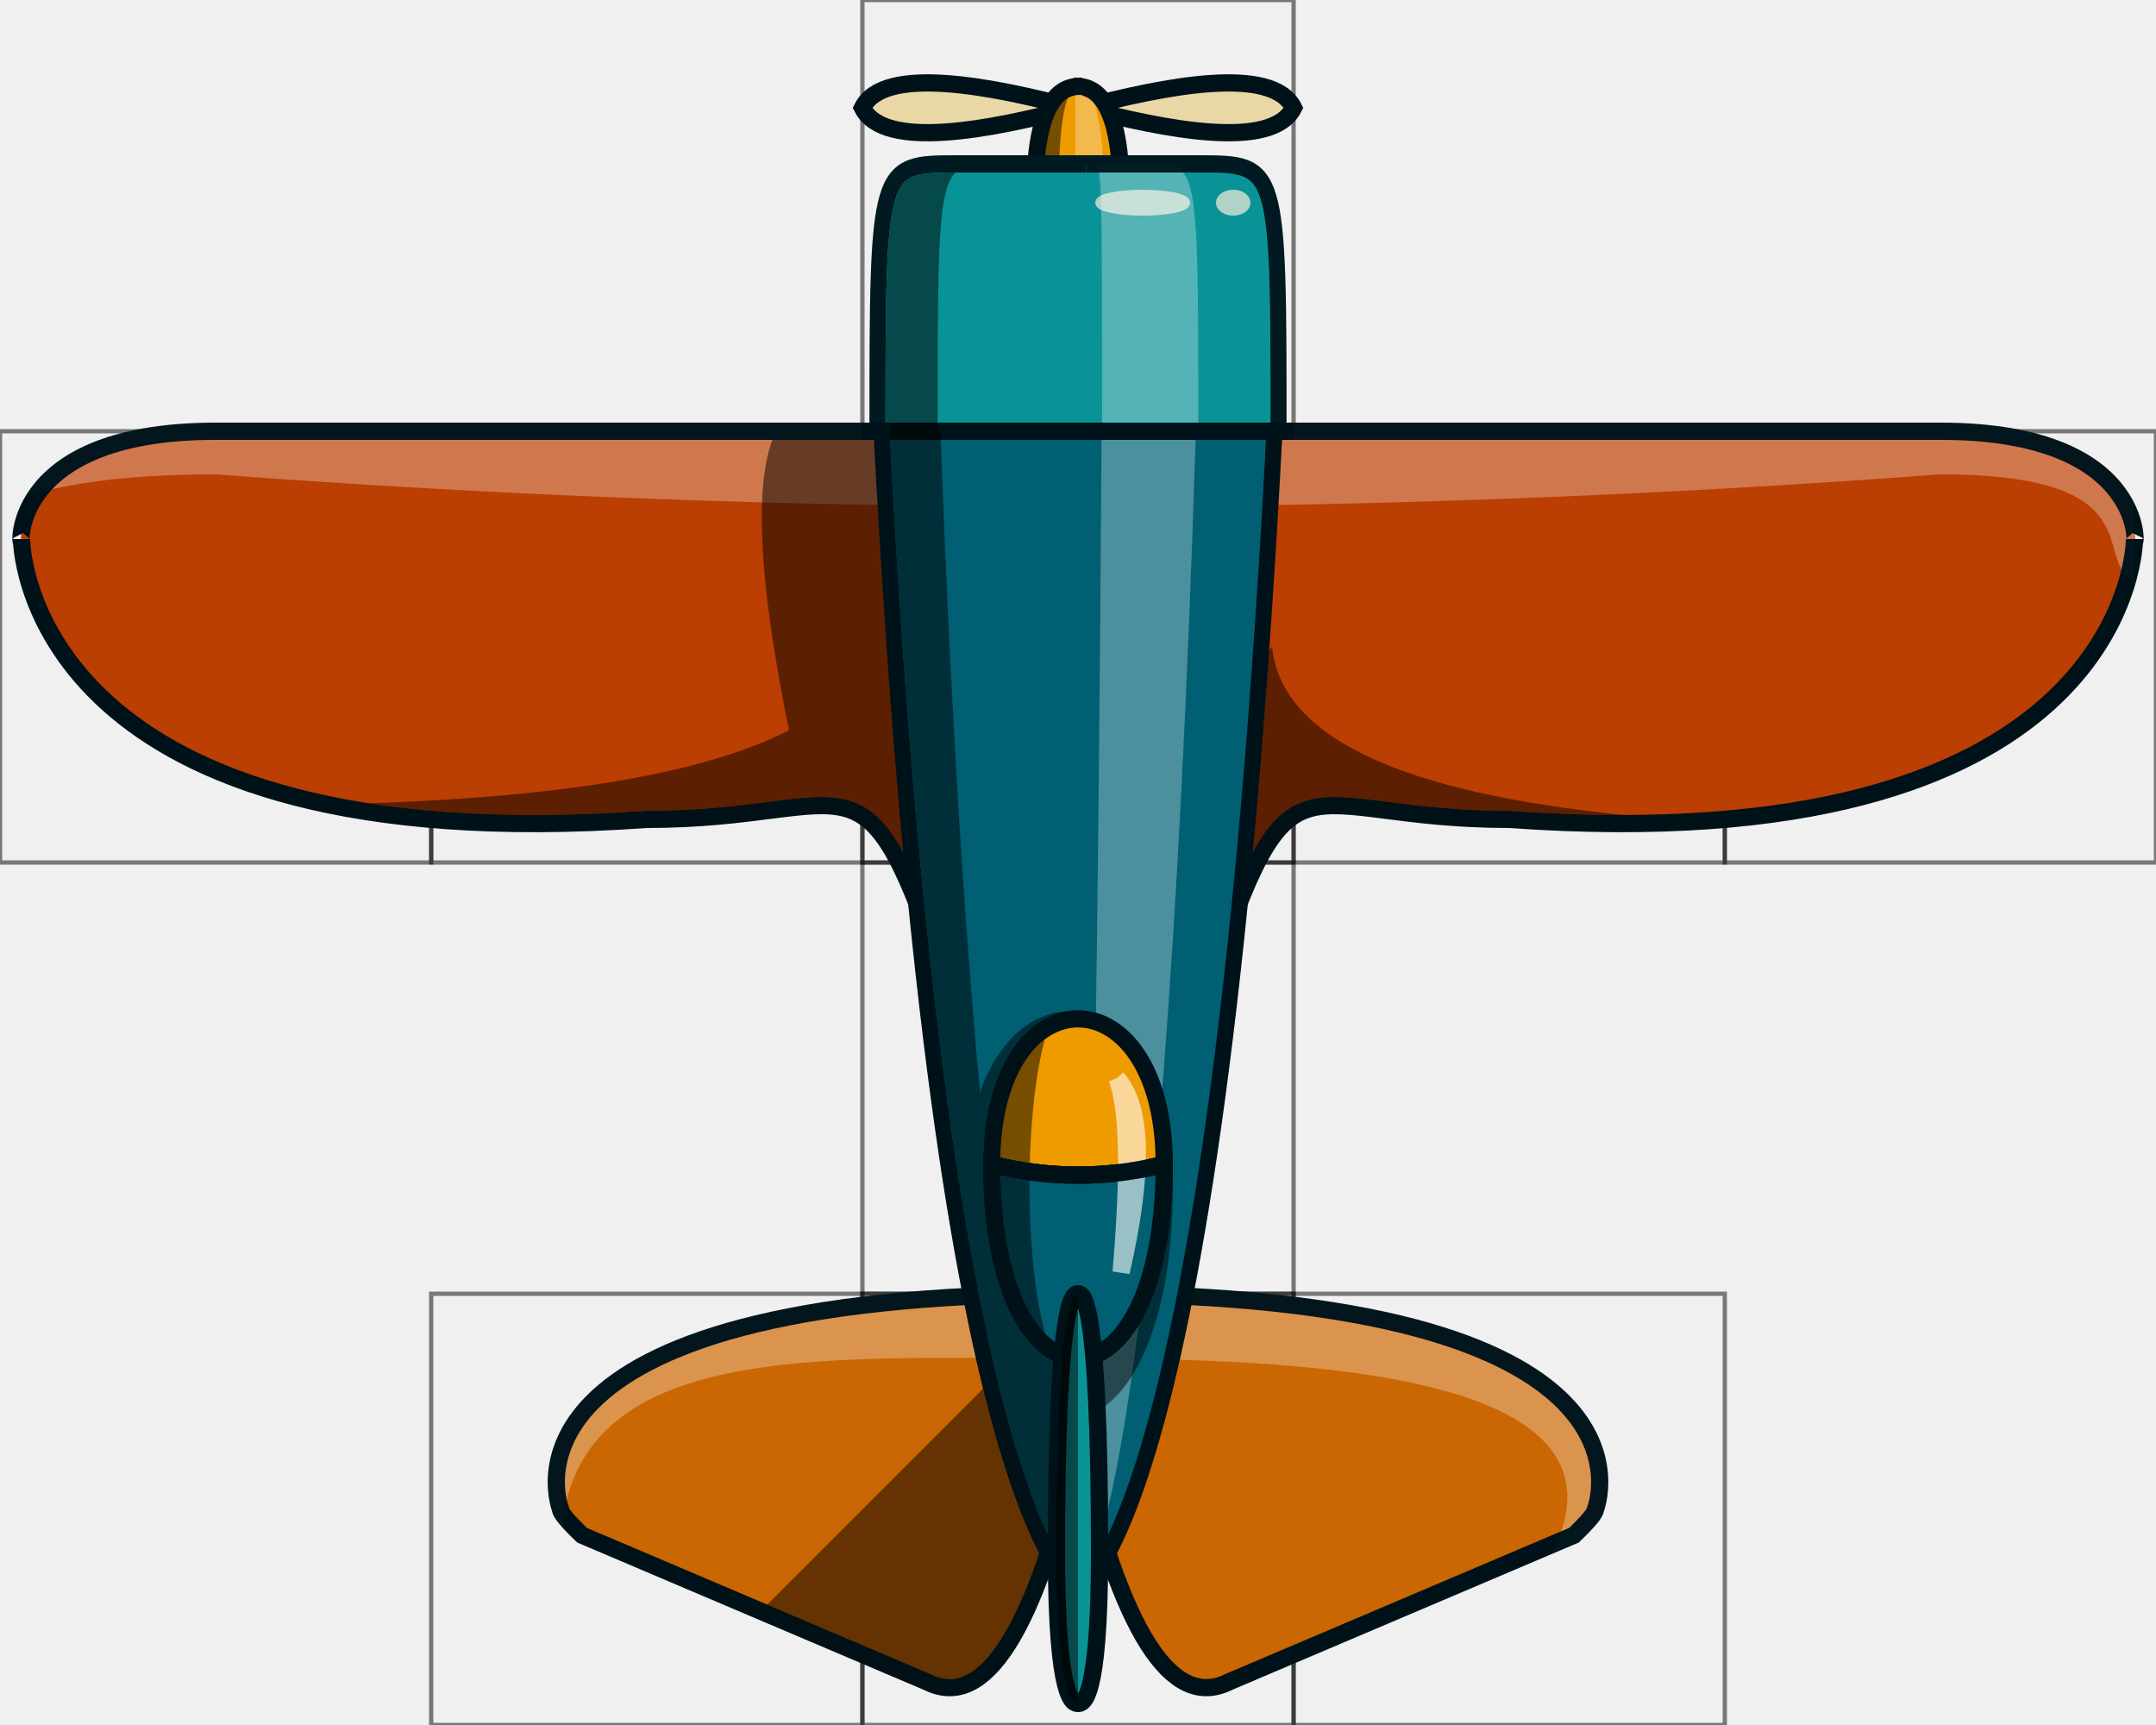
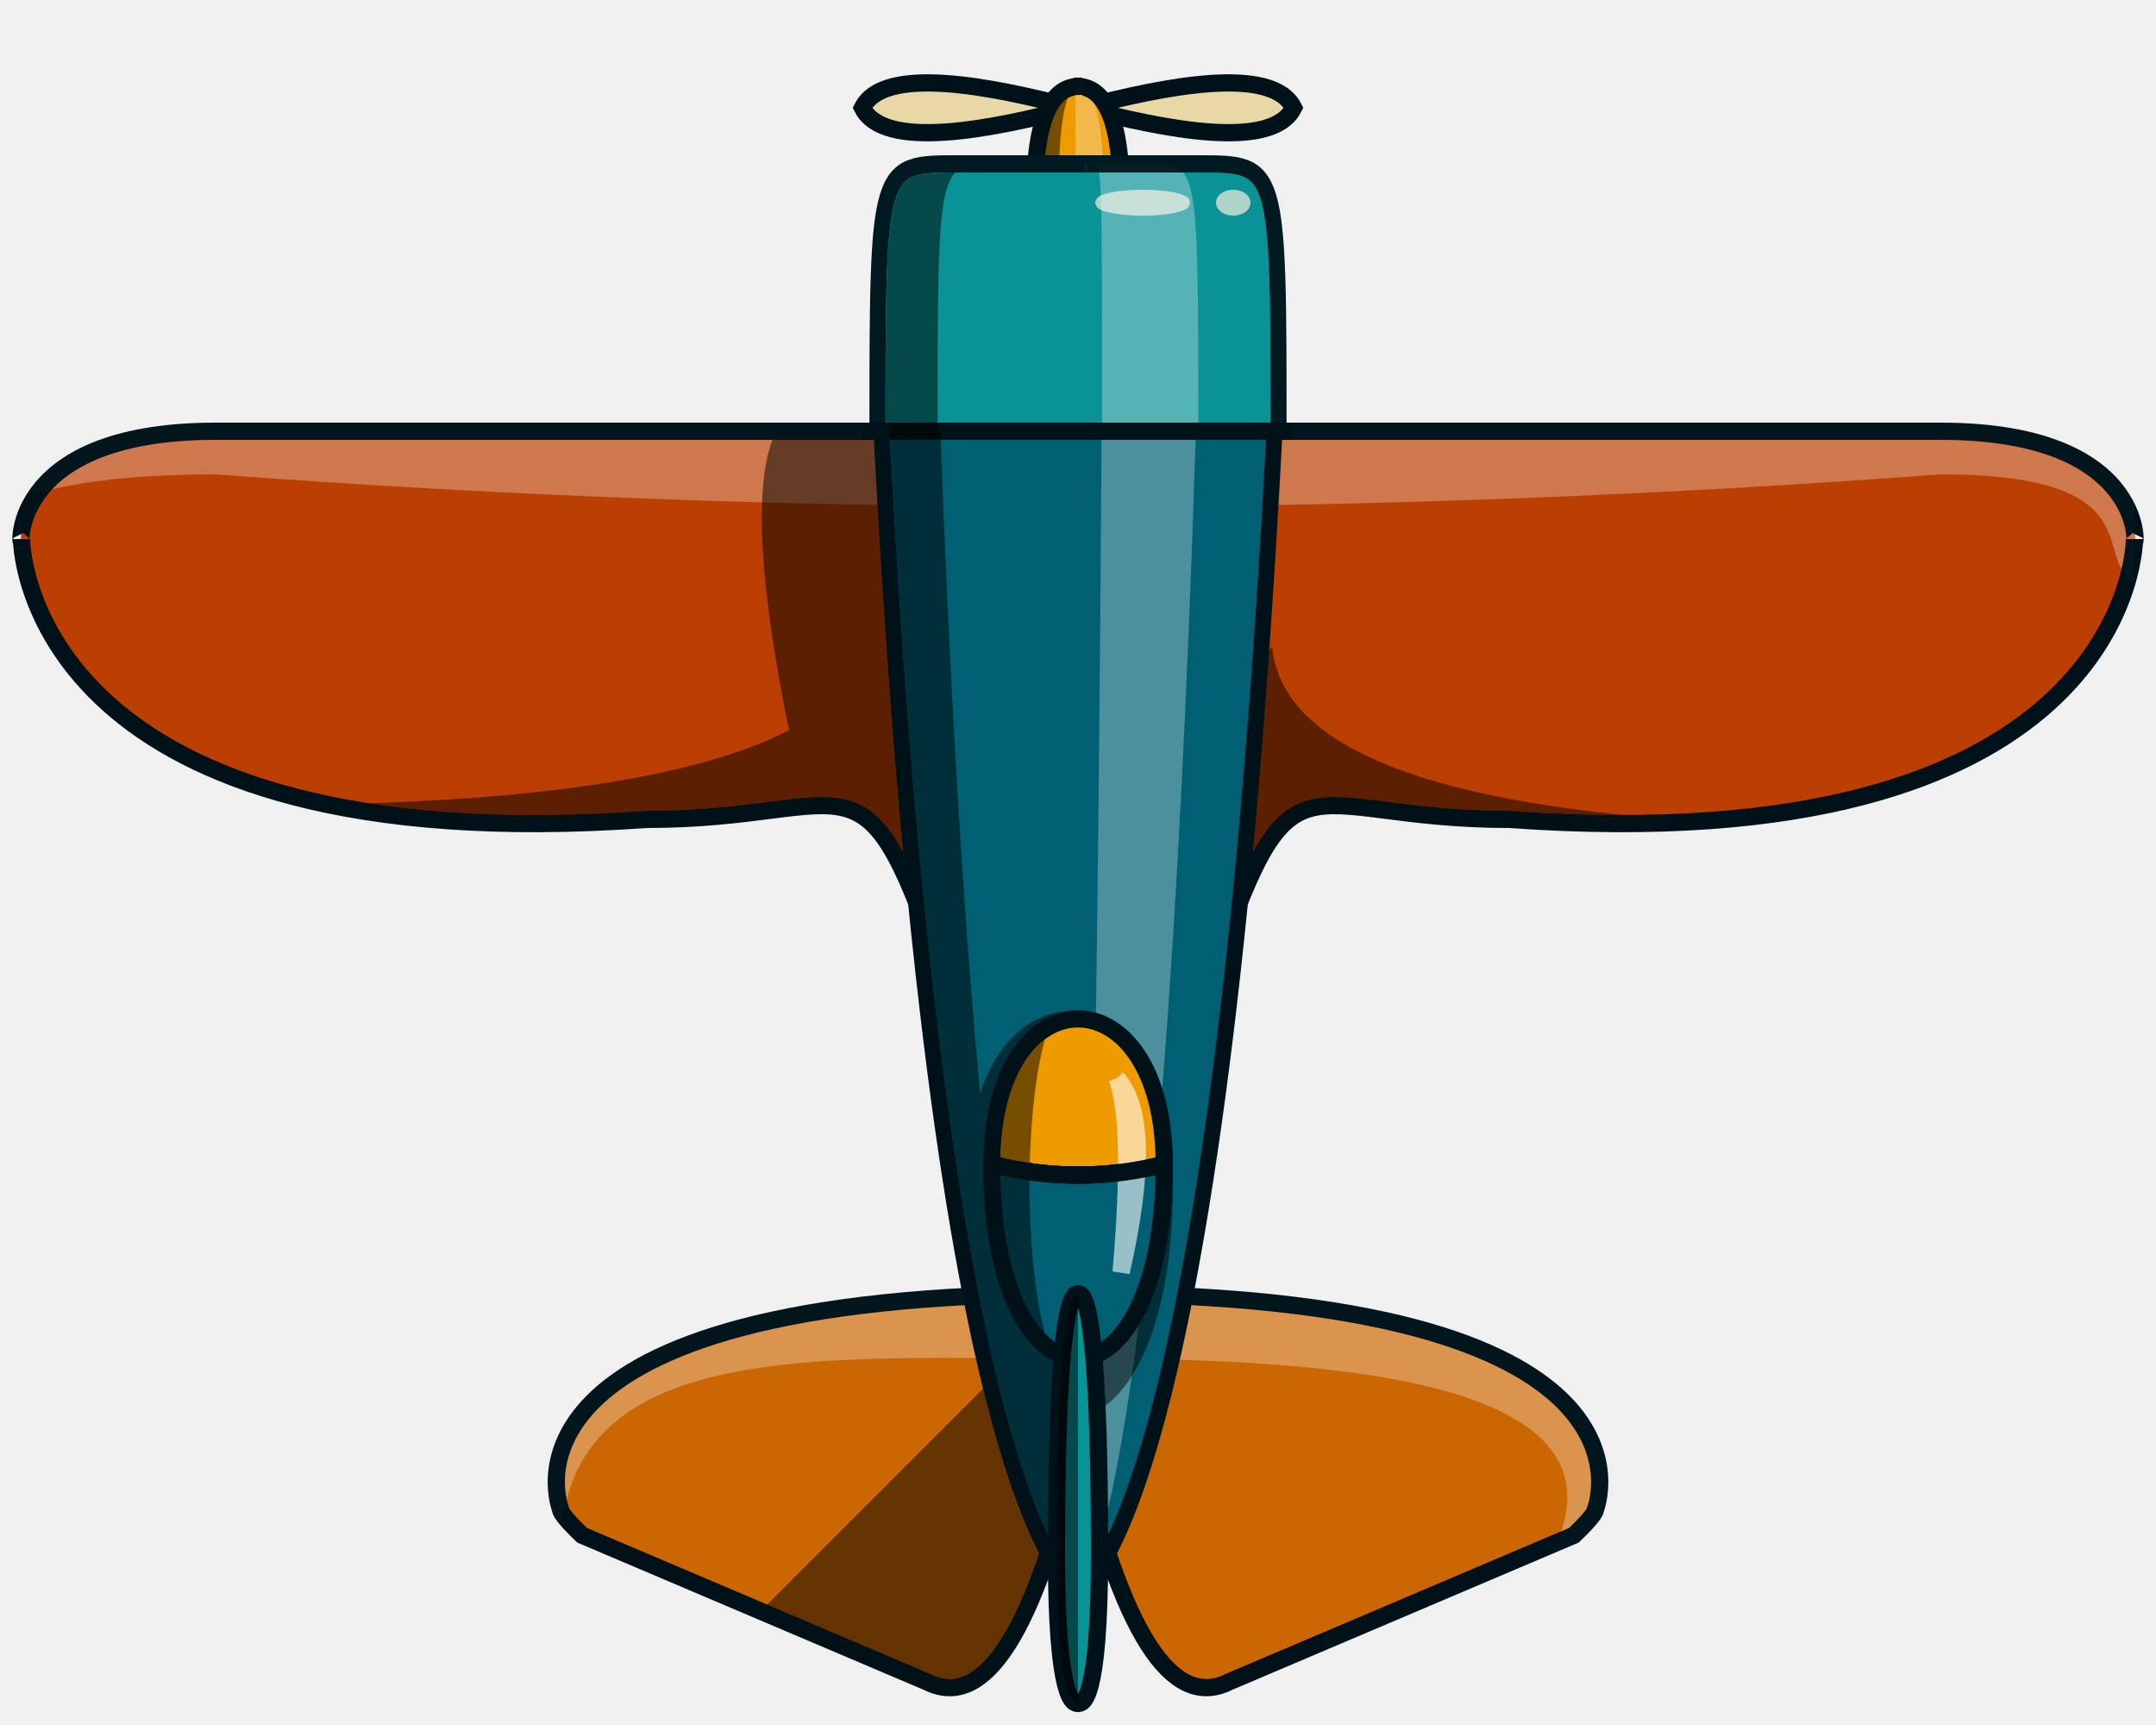
<svg xmlns="http://www.w3.org/2000/svg" version="1.1" width="500" height="400">
  <style>
    .body-color {
      fill: #005f73;
    }
    .front-wing-color {
      fill: #bb3e03;
    }
    .back-wing-color {
      fill: #ca6702;
    }
    .engine-color {
      fill: #0a9396;
    }
    .propeller-color {
      fill: #e9d8a6;
    }
    .cockpit-color {
      fill: #ee9b00;
    }
    .engine-highlight {
      stroke-width: 2;
      stroke: #b0d3c7;
      fill: #b0d3c7;
    }
    .cockpit-highlight {
      stroke: white;
      fill: white;
      opacity: 0.6;
    }

    .highlight {
      stroke: none;
      fill: white;
      opacity: 0.3;
    }
    .shadow {
      stroke: none;
      fill: black;
      opacity: 0.5;
    }
  </style>
  <defs>
    <animateTransform href="#blade-right" attributeName="transform" type="scale" values="1 1;0 1;-1 1" dur="0.3s" repeatCount="indefinite" additive="sum" />
  </defs>
-   <g id="outline" visibility="visible">
+   <g id="outline" visibility="hidden">
    <rect id="block" width="100" height="100" fill="none" stroke="rgba(0, 0, 0, 0.5)" x="200" y="0" />
    <use href="#block" y="100" />
    <use href="#block" y="100" x="-200" />
    <use href="#block" y="100" x="200" />
    <use href="#block" y="100" x="-100" />
    <use href="#block" y="100" x="100" />
    <use href="#block" y="200" />
    <use href="#block" y="300" />
    <use href="#block" y="300" x="-100" />
    <use href="#block" y="300" x="100" />
  </g>
  <g stroke="#001219" stroke-width="4">
    <g id="front-wing" class="front-wing-color" transform="translate(250, 150)">
      <g id="front-wing-content">
        <path id="front-wing-right" d="M 0 -50 L 200 -50 C 250 -50 245 -20 245 -25 C 245 -20 240 50 100 40 C 50 40 50 20 30 80" />
        <use href="#front-wing-right" transform="scale(-1, 1)" />
      </g>
      <mask id="front-wing-mask">
        <use href="#front-wing-content" fill="white" />
      </mask>
      <g id="front-wing-highlight" class="highlight" mask="url(#front-wing-mask)">
        <path d="M -250 -100 L -245 -40 C -245 -30 -245 -40 -200 -40 Q 0 -25 200 -40 C 250 -40 235 -20 245 -15 L 245 -100" />
      </g>
      <g id="front-wing-shadow" class="shadow" mask="url(#front-wing-mask)">
        <path id="front-wing-back-shadow" d="M 45 -0 Q 50 50 250 40 L 0 50" />
        <use href="#front-wing-back-shadow" transform="scale(-1, 1) translate(2, -5)" />
        <path d="M 0 -50 L -70 -50 Q -80 -30 -60 50 L 0 50" />
      </g>
    </g>
    <g id="back-wing" class="back-wing-color" transform="translate(250, 350)">
      <g id="back-wing-content">
        <path id="back-wing-right" d="M 0 -50 C 140 -50 120 0 120 0 Q 120 1.2 115 6 L 35 40 Q 15 50 0 -15" />
        <use href="#back-wing-right" transform="scale(-1, 1)" />
      </g>
      <mask id="back-wing-mask">
        <use href="#back-wing-content" fill="white" />
      </mask>
      <g id="back-wing-highlight" class="highlight" mask="url(#back-wing-mask)">
        <path d="M -150 -100 L -120 10 C -120 -40 -60 -35 0 -35 S 130 -30 110 10 L 150 20 L 150 -100" />
      </g>
    </g>
    <g id="propeller" class="propeller-color" transform="translate(250, 0)">
      <g id="propeller-content">
        <g id="propeller-right">
          <path id="blade-right" d="M 1 0 C 20 -5 45 -10 50 0 C 45 10 20 5 1 0" transform="translate(0, 25)" />
          <g class="cockpit-color">
            <path id="axis-right" d="M -1 20 C 2 20 10 20 10 45 L -1 45" />
          </g>
        </g>
        <use href="#propeller-right" transform="scale(-1, 1)" />
      </g>
      <mask id="half-propeller-axis-mask">
        <use href="#axis-right" fill="white" />
      </mask>
      <g id="propeller-axis-highlight" class="highlight" mask="url(#half-propeller-axis-mask)">
        <mask id="propeller-axis-highlight-mask" fill-opacity="1">
          <use href="#axis-right" transform="scale(0.2, 1)" fill="black" />
        </mask>
        <use href="#axis-right" transform="scale(0.6, 1)" />
      </g>
      <g id="propeller-axis-shadow" class="shadow" mask="url(#half-propeller-axis-mask)" transform="scale(-1, 1)">
        <mask id="propeller-axis-shadow-mask" fill-opacity="1">
          <rect width="100" height="100" fill="white" />
          <use href="#axis-right" transform="scale(0.45, 1)" fill="black" />
        </mask>
        <rect width="100" height="100" mask="url(#propeller-axis-shadow-mask)" />
      </g>
    </g>
    <mask id="body-mask">
      <use href="#body-shape" fill="white" transform="translate(0, 0)" />
    </mask>
    <g id="body" class="body-color" transform="translate(250, 0)">
      <g id="body-shape">
        <path id="body-right" d="M -2 38 L 30 38 C 50 38 50 38 50 100 L 49 100 C 35 350 2 370 -2 370" transform="scale(0.93, 1)" />
        <use href="#body-right" transform="scale(-1, 1)" />
      </g>
      <g id="engine" class="engine-color" mask="url(#body-mask)">
        <path d="M -50 0 Q 0 0 50 0 L 50 -100 L -50 -100 Z" transform="translate(0, 100)" />
      </g>
      <g id="engine-highlight" class="engine-highlight">
        <rect width="20" height="4" x="5" y="45" rx="10" />
        <rect width="6" height="4" x="33" y="45" rx="10" />
      </g>
      <g id="body-shadow" class="shadow" mask="url(#body-mask)">
      </g>
      <g id="body-highlight" class="highlight" mask="url(#body-mask)">
        <mask id="body-highlight-mask" fill-opacity="1">
          <rect width="500" height="400" fill="white" />
          <use href="#body-right" transform="scale(0.2, 1)" fill="black" />
        </mask>
        <use href="#body-right" transform="scale(0.6, 1)" mask="url(#body-highlight-mask)" />
      </g>
      <path d="M -50 0 Q 0 0 50 0" transform="translate(0, 100)" />
    </g>
    <g id="cockpit" class="cockpit-color" transform="translate(250, 240)">
      <g id="cockpit-body">
        <g id="cockpit-front">
          <path d="M -20 30 C -20 -15 20 -15 20 30 Q 0 35 -20 30" />
        </g>
        <g id="cockpit-back">
          <path d="M -20 30 C -20 90 20 90 20 30 Q 0 35 -20 30" />
        </g>
      </g>
      <use href="#cockpit-back" class="body-color" />
      <path id="cockpit-highlight" d="M 9 10 Q 18 20 10 55 Q 13 20 9 10" class="cockpit-highlight" />
      <mask id="cockpit-mask">
        <use href="#cockpit-body" fill="white" />
      </mask>
      <g id="cockpit-shadow" class="shadow" mask="url(#cockpit-mask)">
        <mask id="cockpit-shadow-mask" fill-opacity="1">
          <rect width="500" height="400" fill="white" />
          <path d="M 0 -10 C 15 -10 15 80 0 80" fill="black" />
        </mask>
        <rect width="500" height="400" mask="url(#cockpit-shadow-mask)" transform="scale(-1, 1)" />
      </g>
      <path d="M -20 30 Q 0 35 20 30" fill="none" />
    </g>
    <mask id="remain-shadow-mask">
      <g fill="white" transform="translate(250, 0)">
        <use href="#back-wing-content" transform="translate(0, 350)" />
        <use href="#body-shape" />
        <use href="#cockpit-body" transform="translate(0, 240)" fill="black" />
      </g>
    </mask>
    <g id="remain-shadow" class="shadow" mask="url(#remain-shadow-mask)">
      <g transform="translate(250, 0)">
        <g mask="url(#body-mask)">
          <mask id="body-shadow-mask" fill-opacity="1">
            <rect width="500" height="400" fill="white" transform="scale(1, 1)" />
            <use href="#body-right" transform="scale(0.7, 1)" fill="black" />
          </mask>
          <rect width="500" height="400" mask="url(#body-shadow-mask)" transform="scale(-1, 1)" />
        </g>
        <g id="cockpit-body-shadow" transform="translate(-2, 239) scale(1.2)">
          <use href="#cockpit-body" />
        </g>
        <polygon id="vertical-shadow-shape" points="0,300 -100,400 0,400" />
      </g>
    </g>
    <g id="vertical-back-wing" class="engine-color" transform="translate(250, 350)">
      <path id="vertical-back-wing-right" d="M 0 -50 C 1 -50 5 -50 5 10 C 5 45 1 45 0 45 " />
      <use href="#vertical-back-wing-right" transform="scale(-1, 1)" />
      <use href="#vertical-back-wing-right" transform="scale(-1, 1)" class="shadow" />
    </g>
  </g>
</svg>
